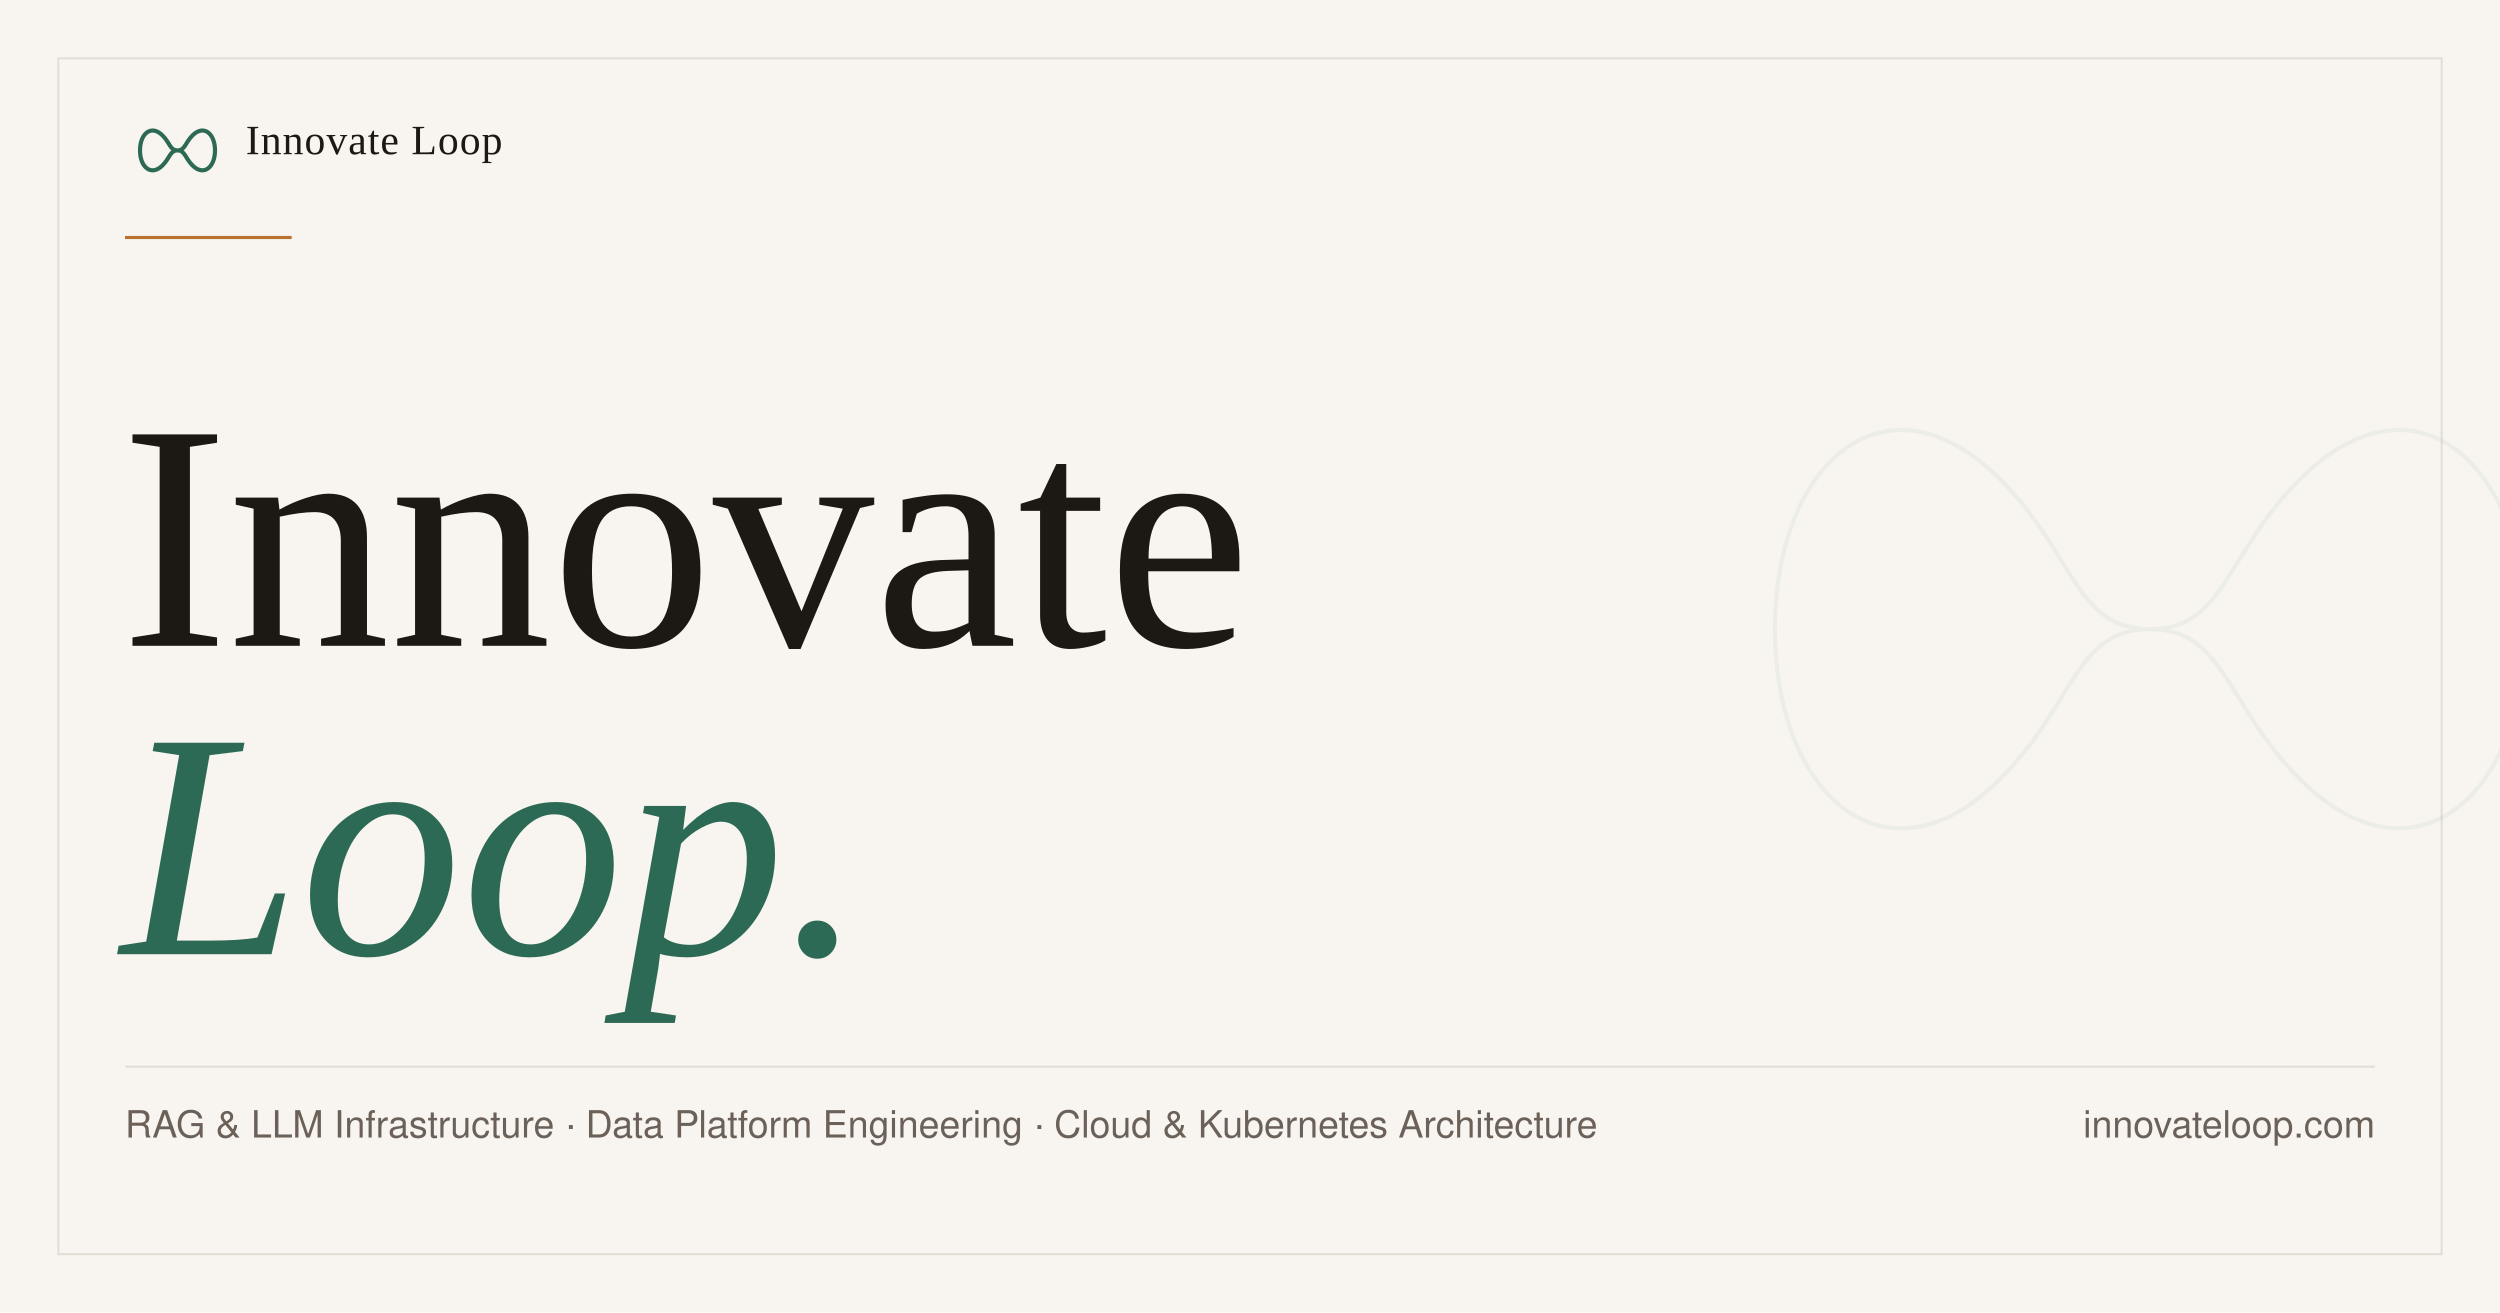
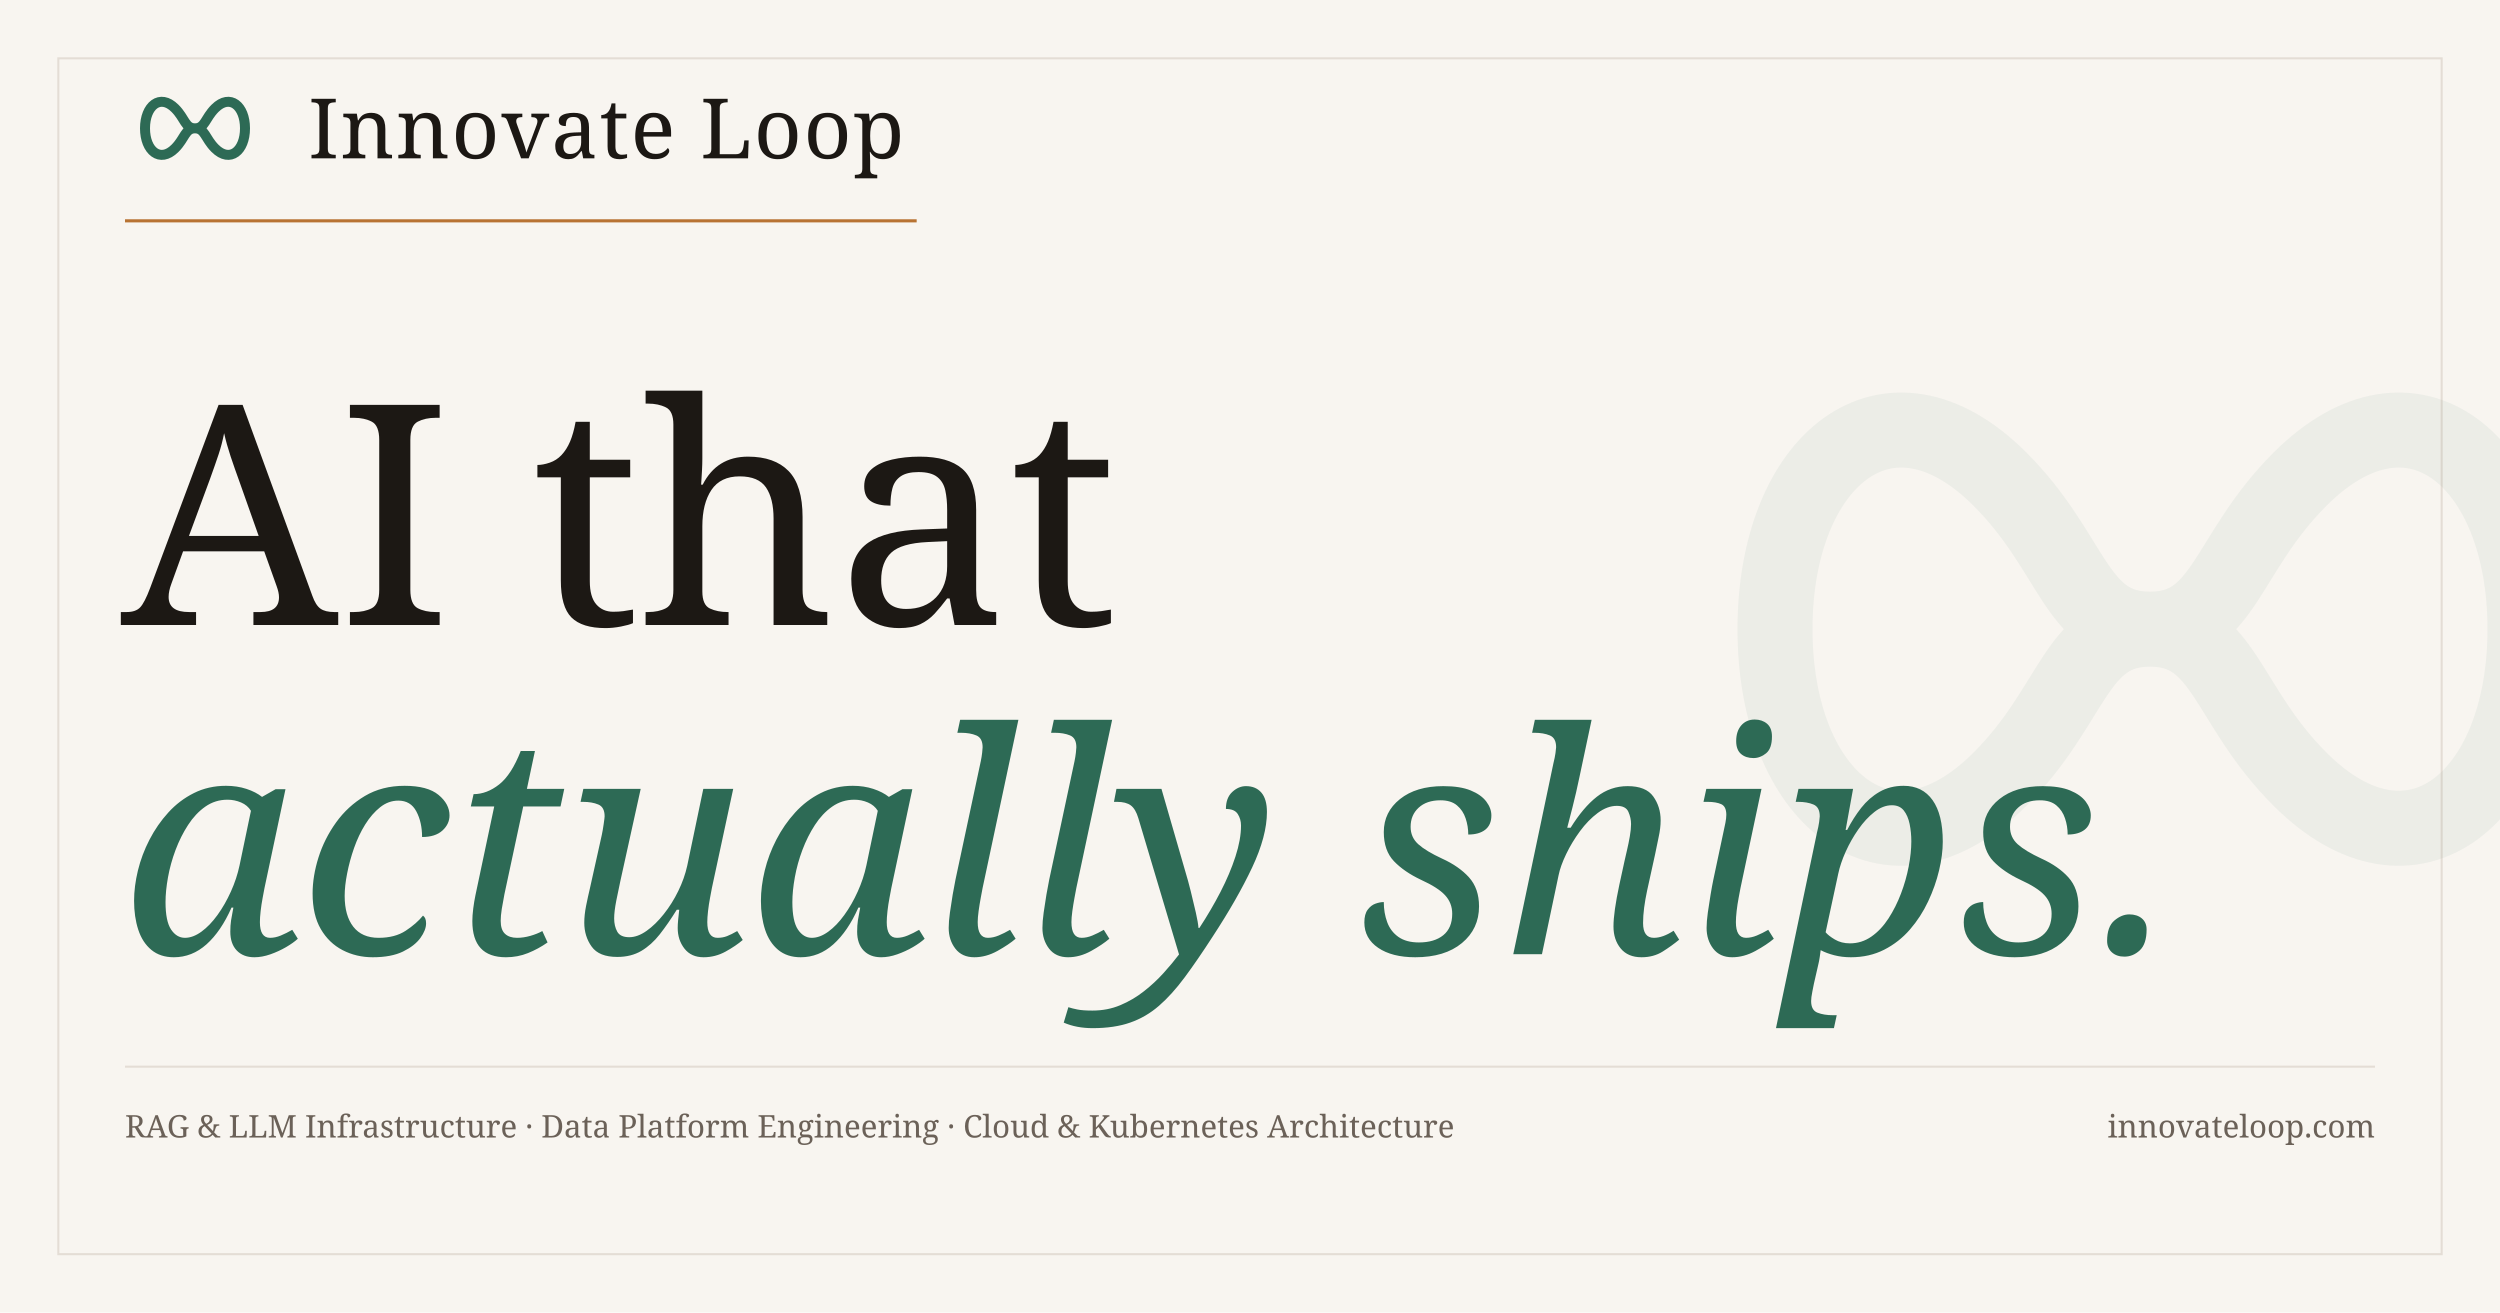
<svg xmlns="http://www.w3.org/2000/svg" viewBox="0 0 1200 630" width="1200" height="630">
  <rect width="1200" height="630" fill="#F8F5F0" />
  <rect x="28" y="28" width="1144" height="574" fill="none" stroke="#E4DDD5" stroke-width="1" />
  <g transform="translate(780, 140) scale(18)" opacity="0.06">
-     <path d="M4 9 C4 4.5, 7 2, 10 5 C12 7, 12 9, 14 9 C16 9, 16 7, 18 5 C21 2, 24 4.5, 24 9 C24 13.5, 21 16, 18 13 C16 11, 16 9, 14 9 C12 9, 12 11, 10 13 C7 16, 4 13.5, 4 9 Z" stroke="#2D6A55" stroke-width="2" fill="none" vector-effect="non-scaling-stroke" stroke-linecap="round" stroke-linejoin="round" />
+     <path d="M4 9 C4 4.5, 7 2, 10 5 C12 7, 12 9, 14 9 C16 9, 16 7, 18 5 C21 2, 24 4.5, 24 9 C24 13.5, 21 16, 18 13 C16 11, 16 9, 14 9 C12 9, 12 11, 10 13 C7 16, 4 13.5, 4 9 Z" stroke="#2D6A55" stroke-width="2" fill="none" stroke-linecap="round" stroke-linejoin="round" />
  </g>
-   <g transform="translate(60, 56) scale(1.8)">
-     <path d="M4 9 C4 4.5, 7 2, 10 5 C12 7, 12 9, 14 9 C16 9, 16 7, 18 5 C21 2, 24 4.5, 24 9 C24 13.5, 21 16, 18 13 C16 11, 16 9, 14 9 C12 9, 12 11, 10 13 C7 16, 4 13.5, 4 9 Z" stroke="#2D6A55" stroke-width="2" fill="none" vector-effect="non-scaling-stroke" stroke-linecap="round" stroke-linejoin="round" />
+   <g transform="translate(60, 40) scale(2.4)">
+     <path d="M4 9 C4 4.5, 7 2, 10 5 C12 7, 12 9, 14 9 C16 9, 16 7, 18 5 C21 2, 24 4.5, 24 9 C24 13.5, 21 16, 18 13 C16 11, 16 9, 14 9 C12 9, 12 11, 10 13 C7 16, 4 13.5, 4 9 Z" stroke="#2D6A55" stroke-width="2" fill="none" stroke-linecap="round" stroke-linejoin="round" />
  </g>
-   <text x="118" y="74" font-family="Georgia, 'Times New Roman', serif" font-size="20" fill="#1C1814" letter-spacing="0.5">Innovate Loop</text>
-   <line x1="60" y1="114" x2="140" y2="114" stroke="#B87333" stroke-width="1.5" />
-   <text x="58" y="310" font-family="Georgia, 'Times New Roman', serif" font-size="155" fill="#1C1814">Innovate</text>
-   <text x="58" y="458" font-family="Georgia, 'Times New Roman', serif" font-size="155" font-style="italic" fill="#2D6A55">Loop.</text>
+   <text x="148" y="76" font-family="DM Serif Display, Georgia, serif" font-size="40" fill="#1C1814" letter-spacing="0.8">Innovate Loop</text>
+   <line x1="60" y1="106" x2="440" y2="106" stroke="#B87333" stroke-width="1.5" />
+   <text x="58" y="300" font-family="DM Serif Display, Georgia, serif" font-size="148" font-weight="300" fill="#1C1814">AI that</text>
+   <text x="58" y="458" font-family="DM Serif Display, Georgia, serif" font-size="148" font-weight="300" font-style="italic" fill="#2D6A55">actually ships.</text>
  <line x1="60" y1="512" x2="1140" y2="512" stroke="#E4DDD5" stroke-width="1" />
-   <text x="60" y="546" font-family="Helvetica Neue, Helvetica, Arial, sans-serif" font-size="18" fill="#6B6158">RAG &amp; LLM Infrastructure · Data Platform Engineering · Cloud &amp; Kubernetes Architecture</text>
-   <text x="1140" y="546" font-family="Helvetica Neue, Helvetica, Arial, sans-serif" font-size="18" fill="#6B6158" text-anchor="end">innovateloop.com</text>
+   <text x="60" y="546" font-family="DM Serif Display, Georgia, serif" font-size="15" fill="#6B6158">RAG &amp; LLM Infrastructure · Data Platform Engineering · Cloud &amp; Kubernetes Architecture</text>
+   <text x="1140" y="546" font-family="DM Serif Display, Georgia, serif" font-size="15" fill="#6B6158" text-anchor="end">innovateloop.com</text>
</svg>
